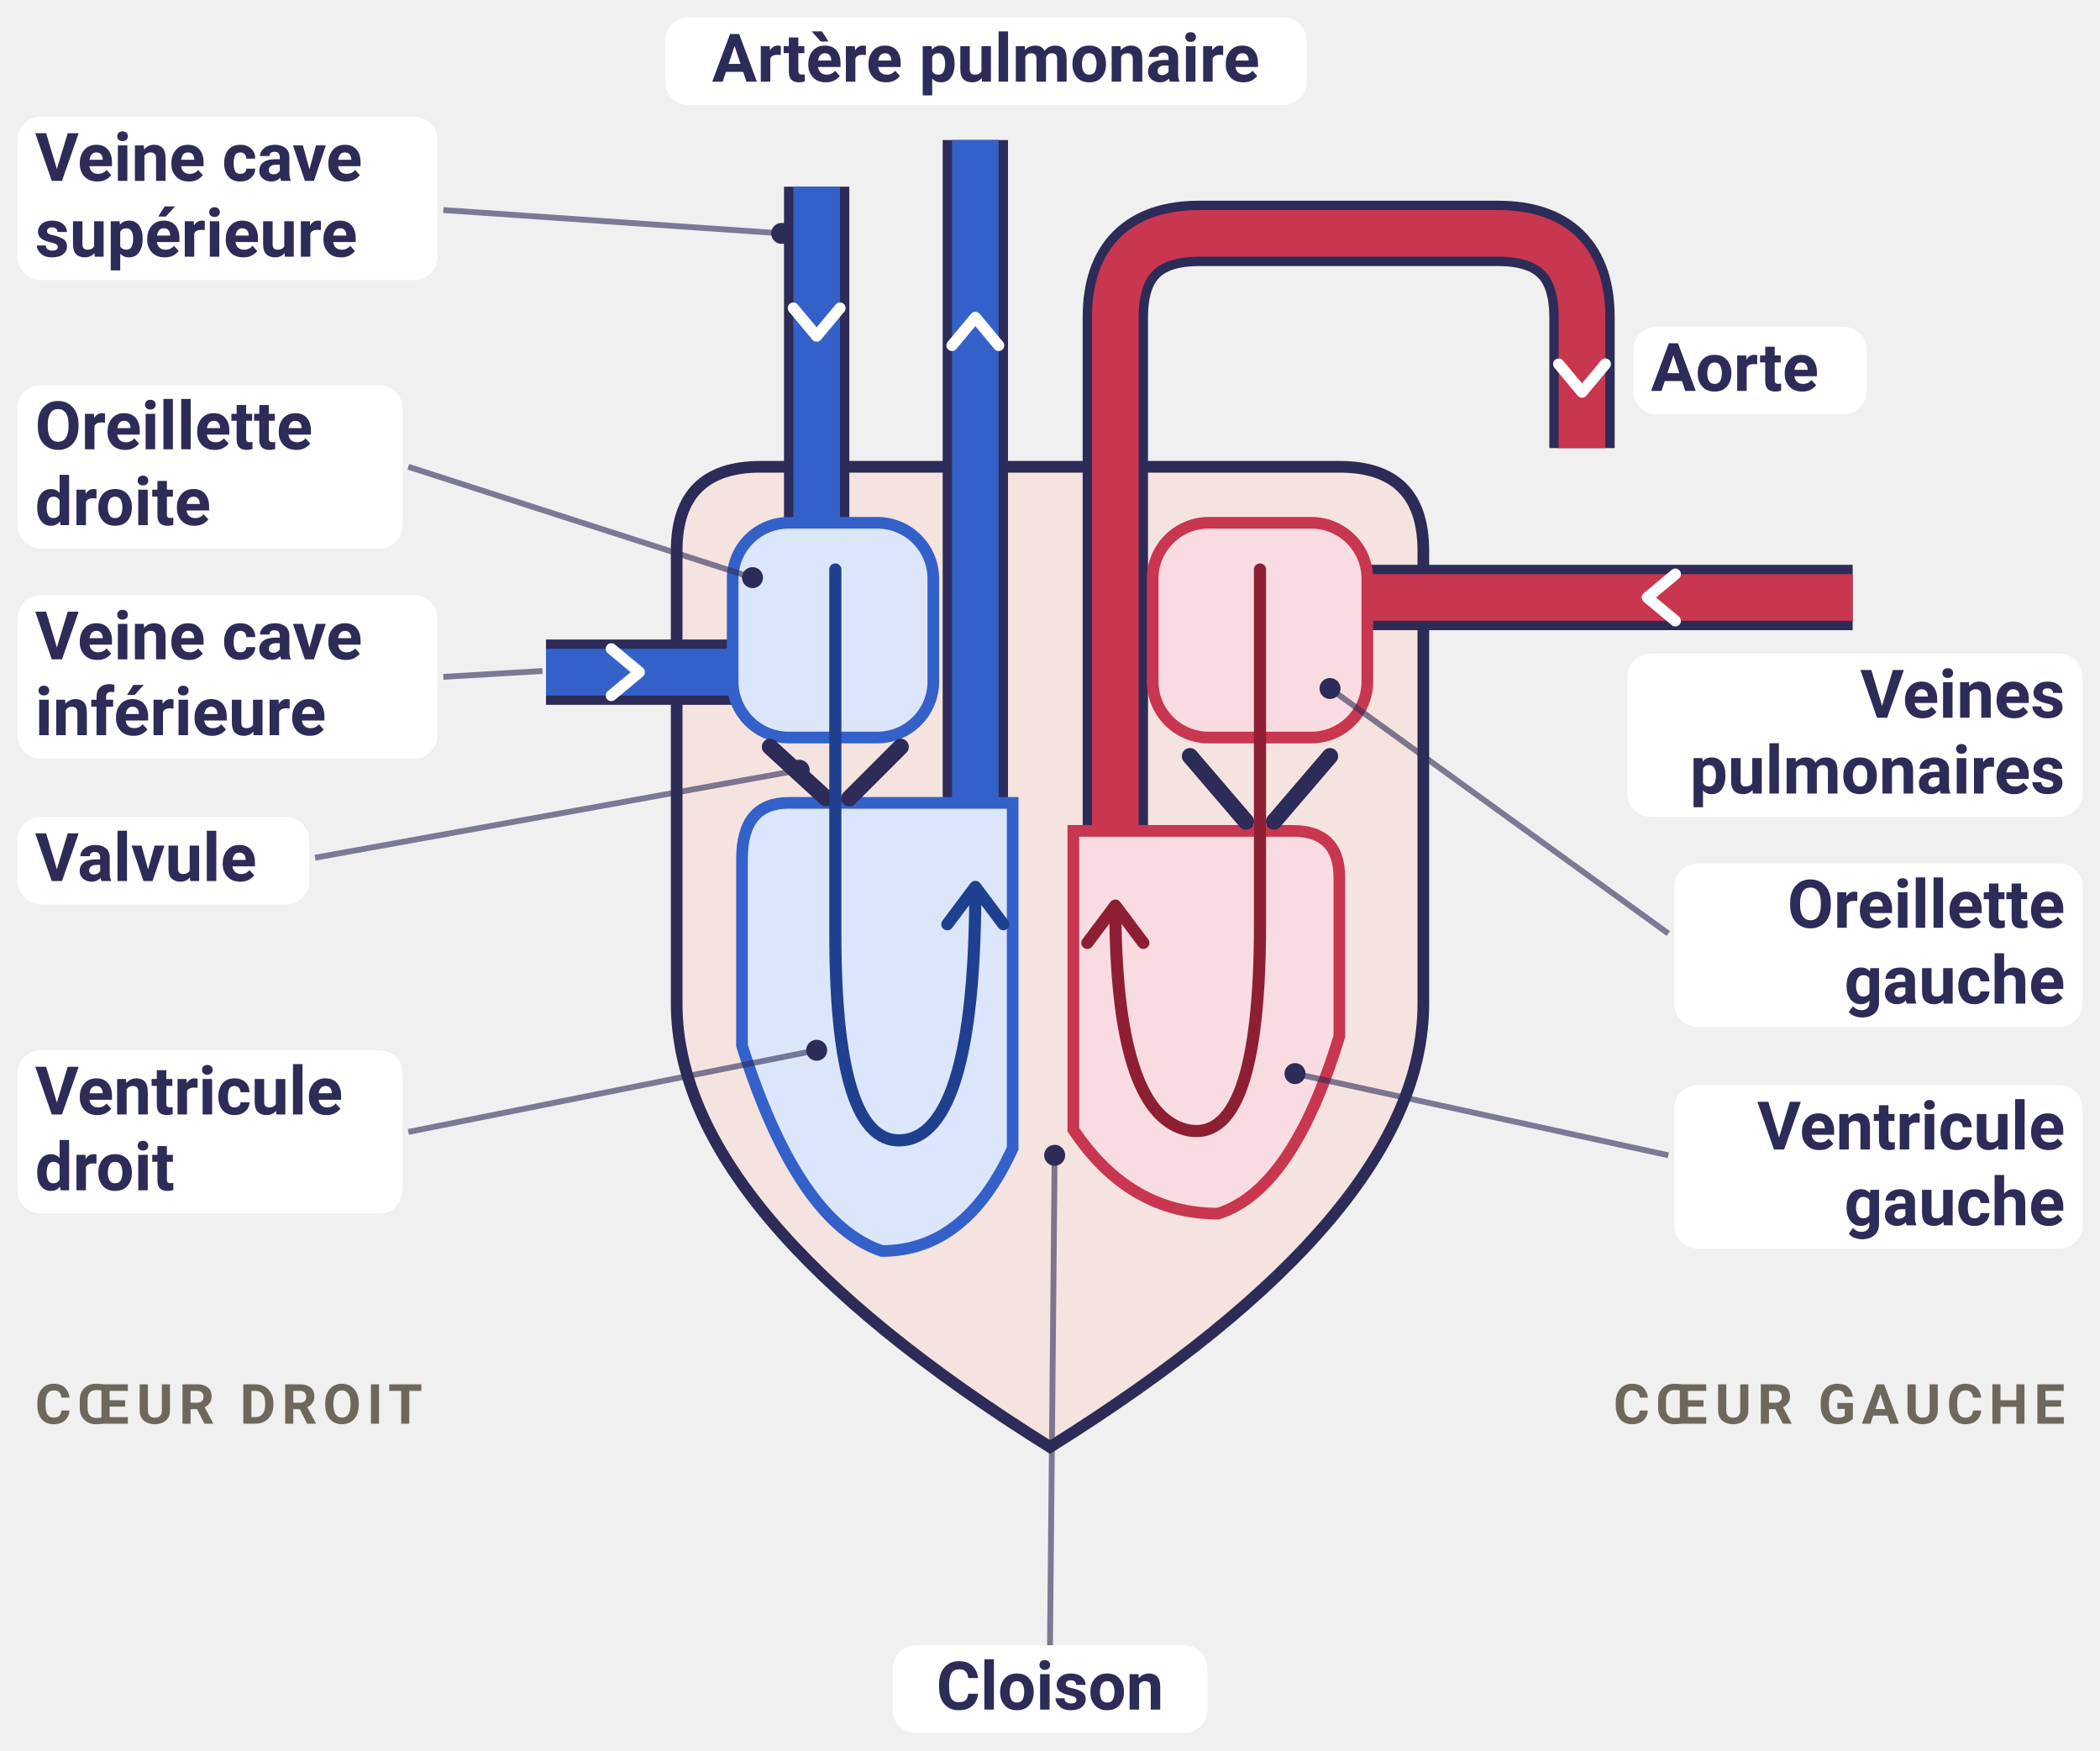
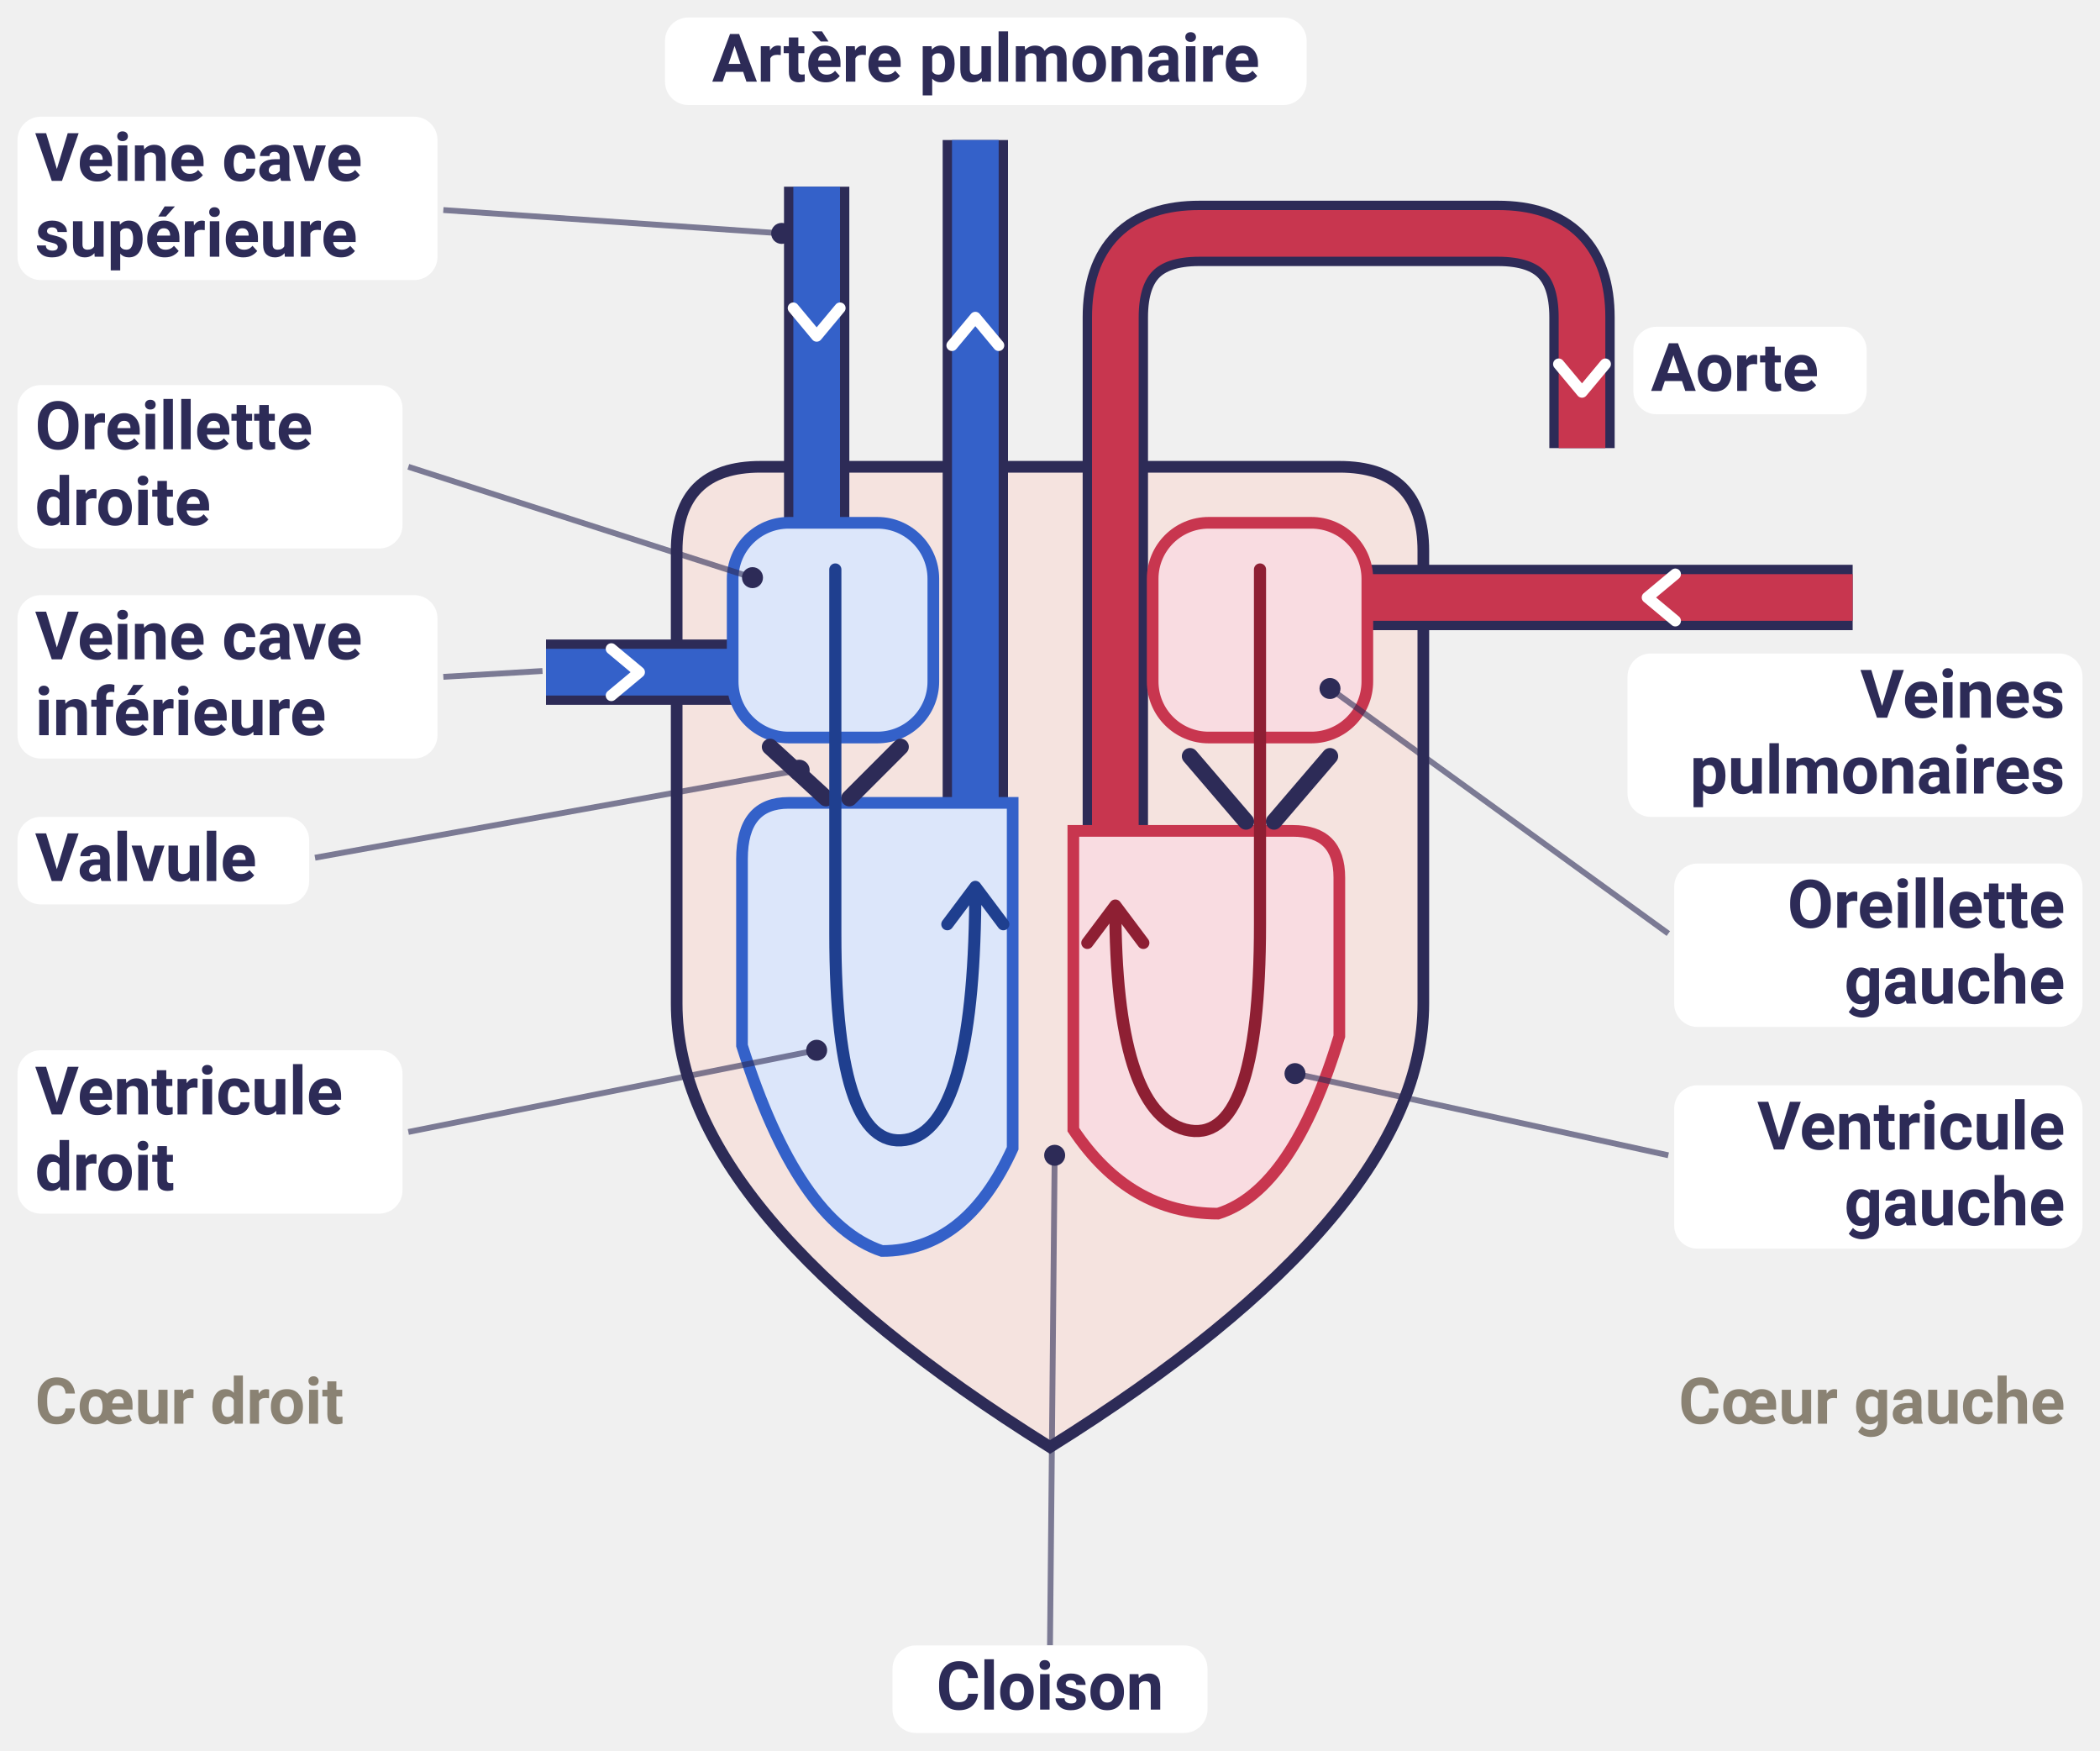
<svg xmlns="http://www.w3.org/2000/svg" viewBox="0 0 360 300" font-family="system-ui, -apple-system, 'Segoe UI', Roboto, sans-serif">
  <g transform="translate(20 8) scale(0.8)">
    <path d="M120,108 Q120,90 138,90 L262,90 Q280,90 280,108 L280,205 Q280,250 200,300 Q120,250 120,205 Z" fill="#F5E3DF" stroke="#2D2B57" stroke-width="2.5" />
    <g fill="none" stroke-linejoin="round">
      <g stroke="#2D2B57" stroke-width="14">
        <path d="M150,30 V110" />
        <path d="M92,134 H140" />
        <path d="M184,170 V20" />
        <path d="M214,176 V58 Q214,40 232,40 H296 Q314,40 314,58 V86" />
        <path d="M372,118 H250" />
      </g>
      <g stroke-width="10">
        <path d="M150,30 V110" stroke="#3461C9" />
        <path d="M92,134 H140" stroke="#3461C9" />
        <path d="M184,170 V20" stroke="#3461C9" />
        <path d="M214,176 V58 Q214,40 232,40 H296 Q314,40 314,58 V86" stroke="#C8364F" />
        <path d="M372,118 H250" stroke="#C8364F" />
      </g>
    </g>
    <g stroke-width="2.5">
      <rect x="132" y="102" width="43" height="46" rx="12" fill="#DCE6FA" stroke="#3461C9" />
      <path d="M144,162 H192 V236 Q182,258 164,258 Q146,252 134,214 V174 Q134,162 144,162 Z" fill="#DCE6FA" stroke="#3461C9" />
      <rect x="222" y="102" width="46" height="46" rx="12" fill="#F9DCE1" stroke="#C8364F" />
      <path d="M205,168 H252 Q262,168 262,178 V212 Q252,245 236,250 Q217,250 205,232 Z" fill="#F9DCE1" stroke="#C8364F" />
    </g>
    <path d="M140,150 L152,161 M168,150 L157,161 M230,152 L242,166 M260,152 L248,166" fill="none" stroke="#2D2B57" stroke-width="3.5" stroke-linecap="round" />
    <g fill="none" stroke-width="2.6" stroke-linecap="round" stroke-linejoin="round">
      <path d="M154,112 V190 Q154,238 170,234 Q184,230 184,180 M178,188 L184,180 L190,188" stroke="#1F3F8F" />
      <path d="M245,112 V188 Q245,236 229,232 Q214,228 214,184 M208,192 L214,184 L220,192" stroke="#8E1F33" />
    </g>
    <path d="M145,56 L150,62 L155,56 M106,129 L112,134 L106,139 M179,64 L184,58 L189,64 M309,68 L314,74 L319,68 M334,113 L328,118 L334,123" fill="none" stroke="#FFFFFF" stroke-width="2.4" stroke-linecap="round" stroke-linejoin="round" />
  </g>
-   <g font-size="9.5" font-weight="700" letter-spacing="1" fill="#6E675B" text-anchor="middle">
-     <text x="6" y="244" text-anchor="start">CŒUR DROIT</text>
-     <text x="354" y="244" text-anchor="end">CŒUR GAUCHE</text>
+   <g font-size="11" font-weight="600" fill="#8A8273">
+     <text x="6" y="244" text-anchor="start">Cœur droit</text>
+     <text x="354" y="244" text-anchor="end">Cœur gauche</text>
  </g>
  <g stroke="#2D2B57" stroke-width="1" opacity="0.6" fill="none">
    <path d="M76,36 L134,40" />
    <path d="M70,80 L129,99" />
    <path d="M76,116 L93,115" />
    <path d="M54,147 L137,132" />
    <path d="M70,194 L140,180" />
    <path d="M286,160 L228,118" />
    <path d="M286,198 L222,184" />
    <path d="M180,282 L180.8,198" />
  </g>
  <g fill="#2D2B57">
    <circle cx="134" cy="40" r="1.8" />
    <circle cx="129" cy="99" r="1.8" />
    <circle cx="137" cy="132" r="1.8" />
    <circle cx="140" cy="180" r="1.8" />
    <circle cx="228" cy="118" r="1.8" />
    <circle cx="222" cy="184" r="1.8" />
    <circle cx="180.8" cy="198" r="1.8" />
  </g>
  <g font-size="11.5" font-weight="600" fill="#2D2B57">
    <g class="ill-legende">
      <rect class="ill-fond" x="114" y="3" width="110" height="15" rx="4" fill="#FFFFFF" />
      <text x="169" y="14" text-anchor="middle">Artère pulmonaire</text>
    </g>
    <g class="ill-legende">
      <rect class="ill-fond" x="3" y="20" width="72" height="28" rx="4" fill="#FFFFFF" />
      <text x="6" y="31">Veine cave<tspan x="6" dy="13">supérieure</tspan>
      </text>
    </g>
    <g class="ill-legende">
      <rect class="ill-fond" x="3" y="66" width="66" height="28" rx="4" fill="#FFFFFF" />
      <text x="6" y="77">Oreillette<tspan x="6" dy="13">droite</tspan>
      </text>
    </g>
    <g class="ill-legende">
      <rect class="ill-fond" x="3" y="102" width="72" height="28" rx="4" fill="#FFFFFF" />
      <text x="6" y="113">Veine cave<tspan x="6" dy="13">inférieure</tspan>
      </text>
    </g>
    <g class="ill-legende">
      <rect class="ill-fond" x="3" y="140" width="50" height="15" rx="4" fill="#FFFFFF" />
      <text x="6" y="151">Valvule</text>
    </g>
    <g class="ill-legende">
      <rect class="ill-fond" x="3" y="180" width="66" height="28" rx="4" fill="#FFFFFF" />
      <text x="6" y="191">Ventricule<tspan x="6" dy="13">droit</tspan>
      </text>
    </g>
    <g class="ill-legende">
      <rect class="ill-fond" x="280" y="56" width="40" height="15" rx="4" fill="#FFFFFF" />
      <text x="283" y="67">Aorte</text>
    </g>
    <g class="ill-legende" text-anchor="end">
      <rect class="ill-fond" x="279" y="112" width="78" height="28" rx="4" fill="#FFFFFF" />
      <text x="354" y="123">Veines<tspan x="354" dy="13">pulmonaires</tspan>
      </text>
    </g>
    <g class="ill-legende" text-anchor="end">
      <rect class="ill-fond" x="287" y="148" width="70" height="28" rx="4" fill="#FFFFFF" />
      <text x="354" y="159">Oreillette<tspan x="354" dy="13">gauche</tspan>
      </text>
    </g>
    <g class="ill-legende" text-anchor="end">
      <rect class="ill-fond" x="287" y="186" width="70" height="28" rx="4" fill="#FFFFFF" />
      <text x="354" y="197">Ventricule<tspan x="354" dy="13">gauche</tspan>
      </text>
    </g>
    <g class="ill-legende" text-anchor="middle">
      <rect class="ill-fond" x="153" y="282" width="54" height="15" rx="4" fill="#FFFFFF" />
      <text x="180" y="293">Cloison</text>
    </g>
  </g>
</svg>
